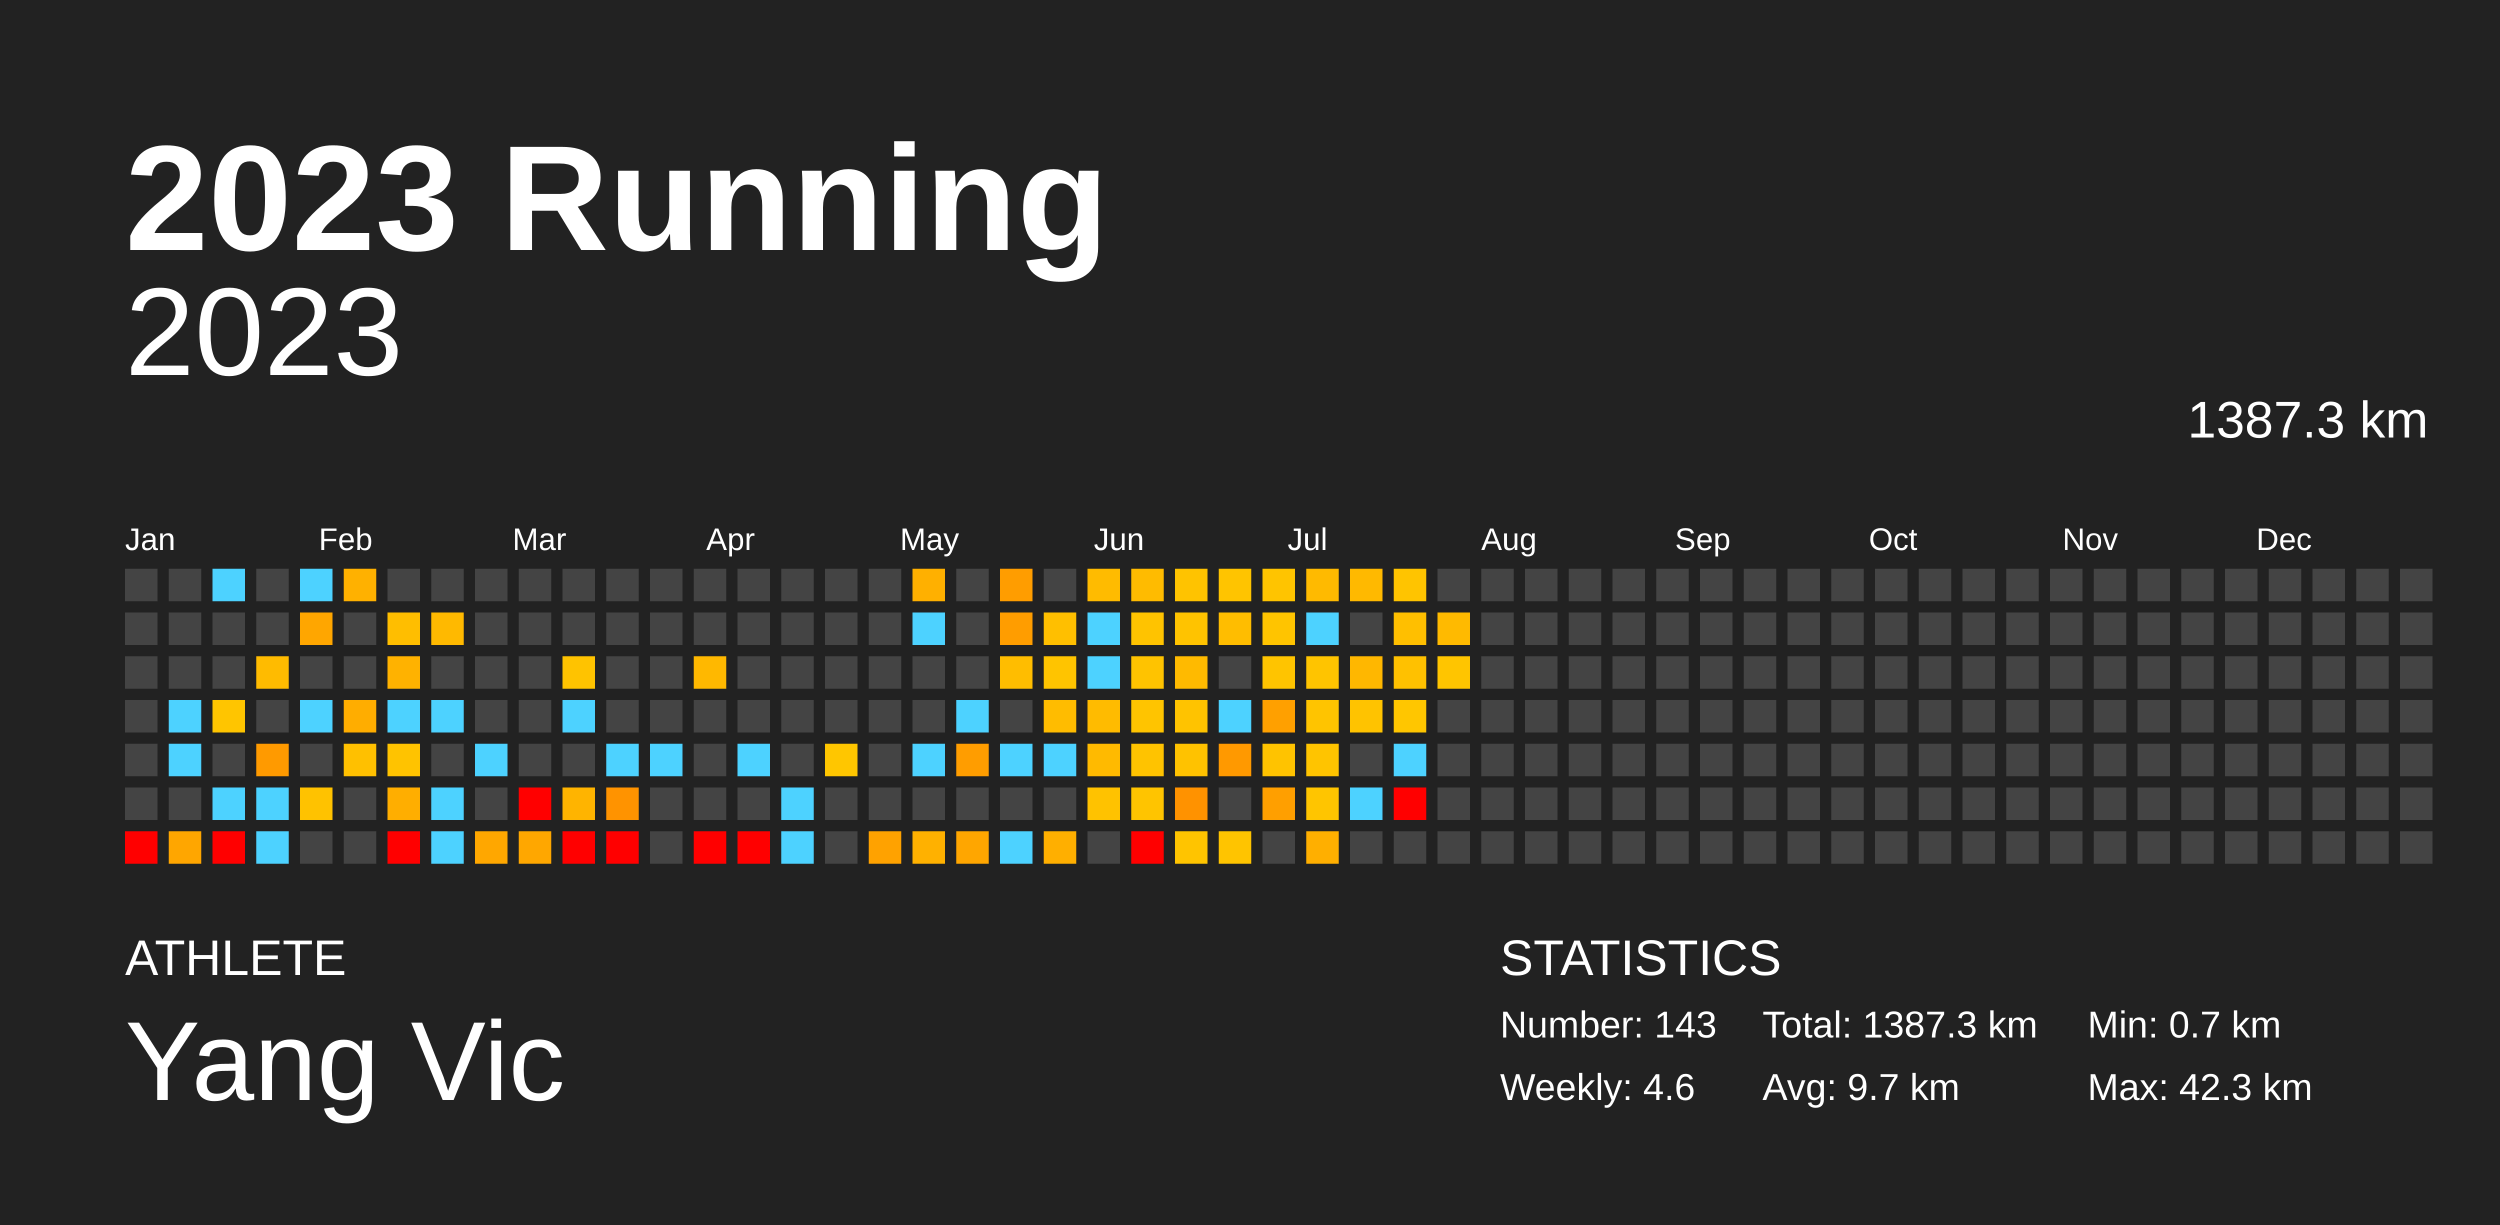
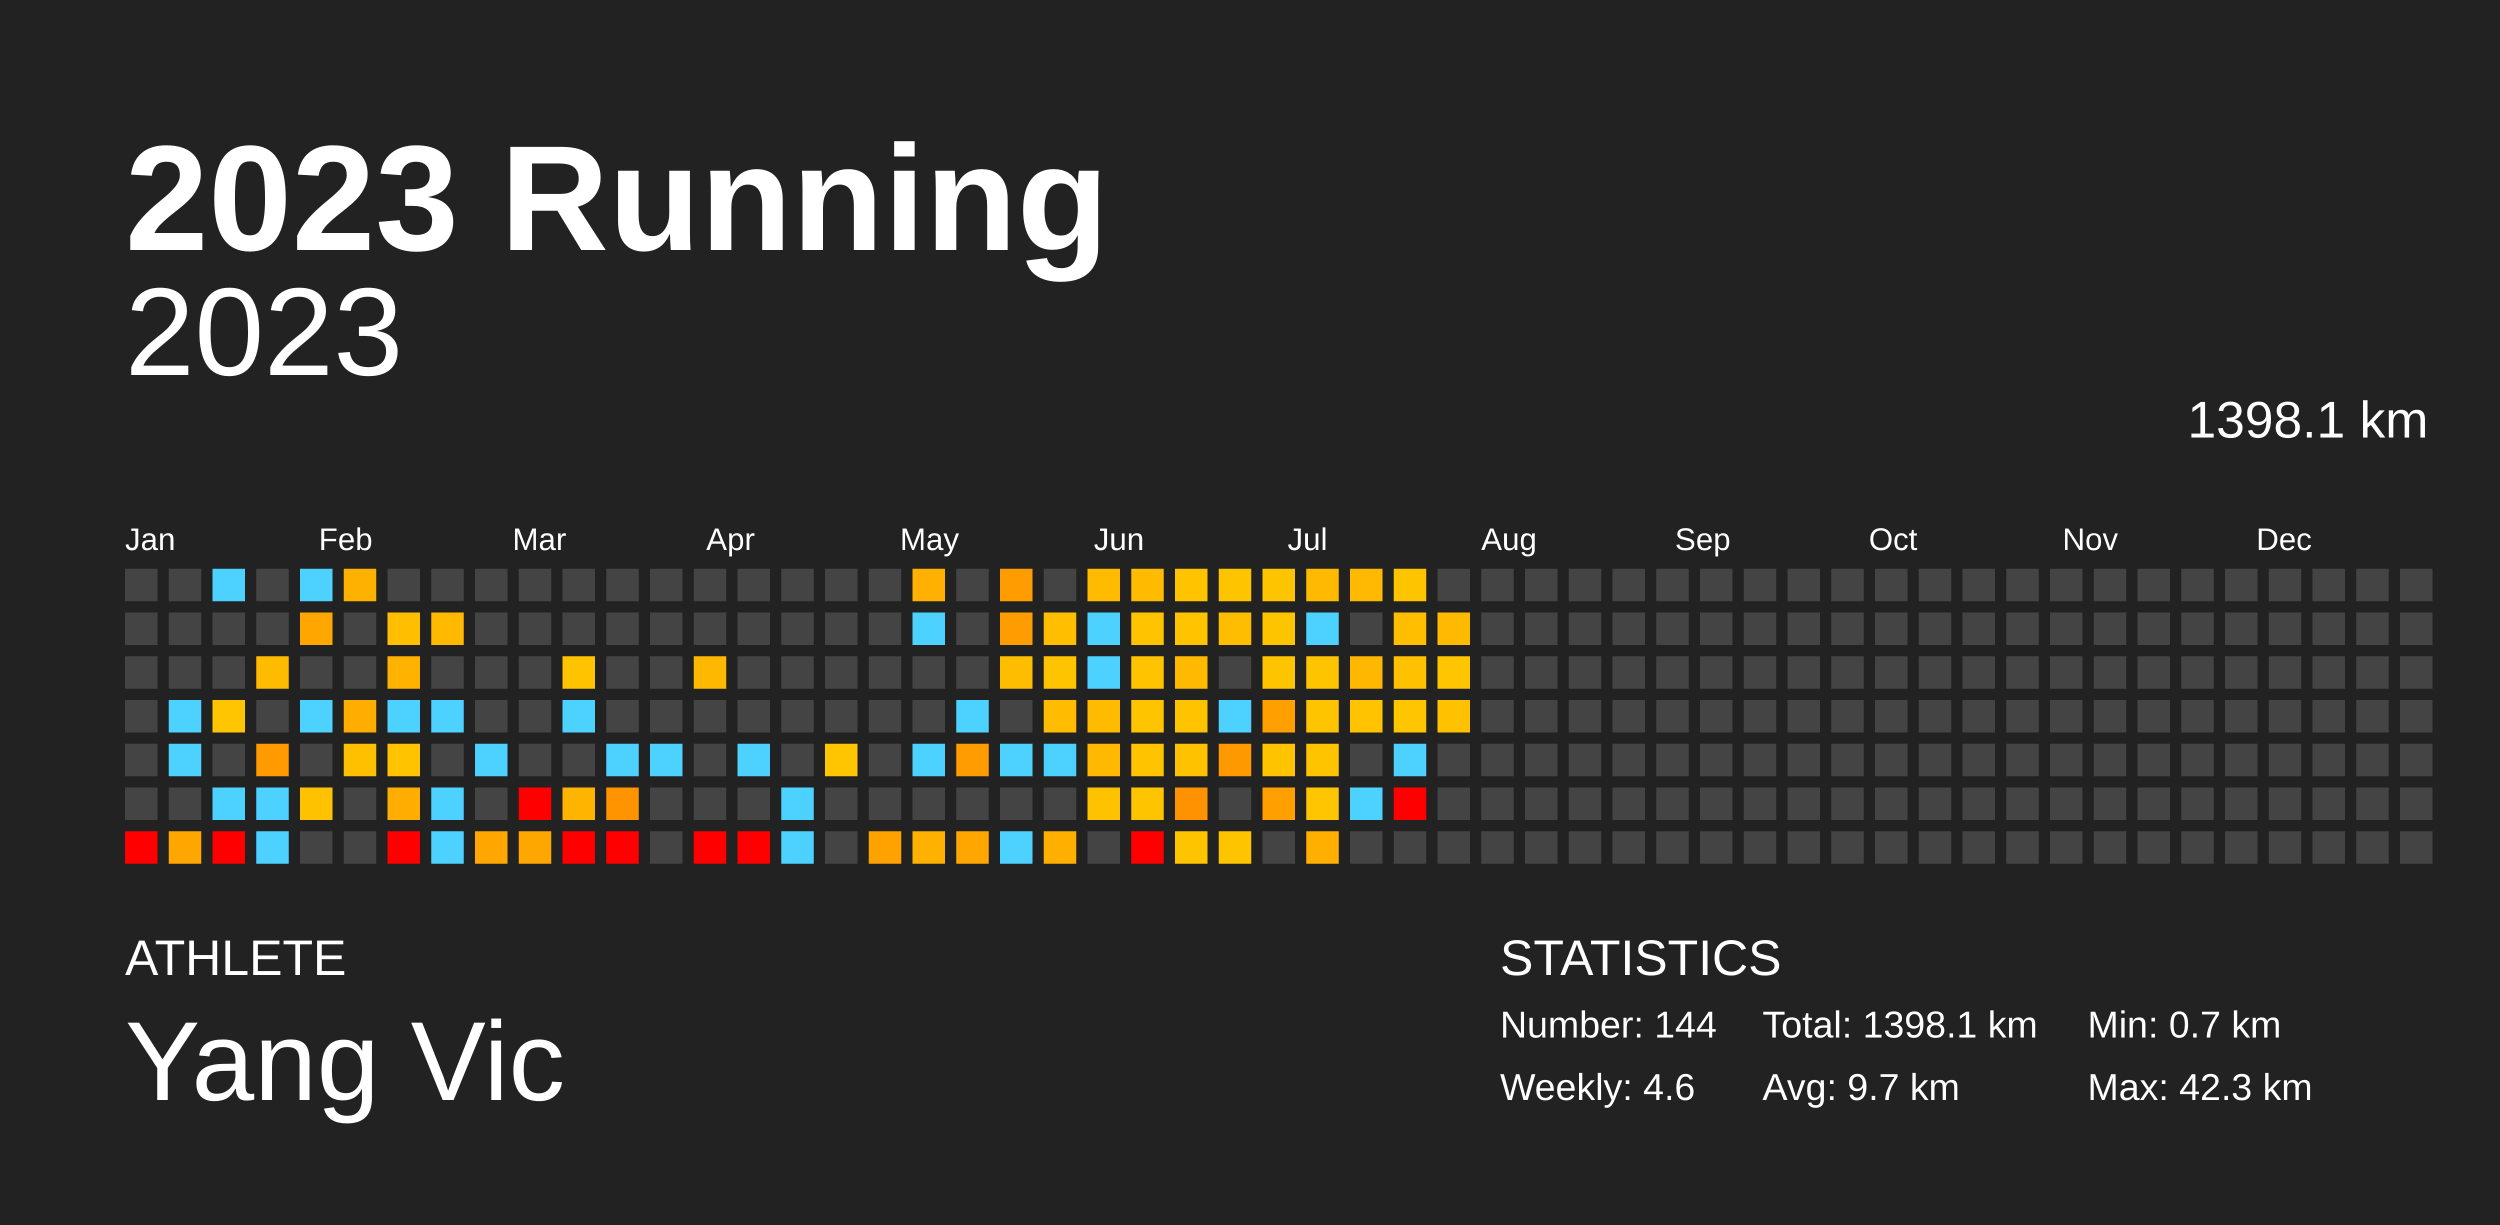
<svg xmlns="http://www.w3.org/2000/svg" baseProfile="full" height="98mm" version="1.1" viewBox="0,0,200,98" width="200mm">
  <defs />
  <rect fill="#222222" height="98" width="200" x="0" y="0" />
  <text fill="#FFFFFF" style="font-size:12px; font-family:Arial; font-weight:bold;" x="10" y="20">2023 Running</text>
  <text fill="#FFFFFF" style="font-size:4px; font-family:Arial" x="10" y="78">ATHLETE</text>
  <text fill="#FFFFFF" style="font-size:9px; font-family:Arial" x="10" y="88">Yang Vic</text>
  <text fill="#FFFFFF" style="font-size:4px; font-family:Arial" x="120" y="78">STATISTICS</text>
-   <text fill="#FFFFFF" style="font-size:3px; font-family:Arial" x="120" y="83">Number: 143</text>
+   <text fill="#FFFFFF" style="font-size:3px; font-family:Arial" x="120" y="83">Number: 144</text>
  <text fill="#FFFFFF" style="font-size:3px; font-family:Arial" x="120" y="88">Weekly: 4.6</text>
-   <text fill="#FFFFFF" style="font-size:3px; font-family:Arial" x="141" y="83">Total: 1387.3 km</text>
+   <text fill="#FFFFFF" style="font-size:3px; font-family:Arial" x="141" y="83">Total: 1398.1 km</text>
  <text fill="#FFFFFF" style="font-size:3px; font-family:Arial" x="141" y="88">Avg: 9.7 km</text>
  <text fill="#FFFFFF" style="font-size:3px; font-family:Arial" x="167" y="83">Min: 0.7 km</text>
  <text fill="#FFFFFF" style="font-size:3px; font-family:Arial" x="167" y="88">Max: 42.3 km</text>
  <text alignment-baseline="hanging" fill="#FFFFFF" style="font-size:10.0px; font-family:Arial;" x="10" y="30">2023</text>
-   <text alignment-baseline="hanging" fill="#FFFFFF" style="font-size:4.125px; font-family:Arial;" x="175" y="35">1387.3 km</text>
+   <text alignment-baseline="hanging" fill="#FFFFFF" style="font-size:4.125px; font-family:Arial;" x="175" y="35">1398.1 km</text>
  <text fill="#FFFFFF" style="font-size:2.5px; font-family:Arial" x="10.0" y="44">Jan</text>
  <text fill="#FFFFFF" style="font-size:2.5px; font-family:Arial" x="25.5" y="44">Feb</text>
  <text fill="#FFFFFF" style="font-size:2.5px; font-family:Arial" x="41.0" y="44">Mar</text>
  <text fill="#FFFFFF" style="font-size:2.5px; font-family:Arial" x="56.5" y="44">Apr</text>
  <text fill="#FFFFFF" style="font-size:2.5px; font-family:Arial" x="72.0" y="44">May</text>
  <text fill="#FFFFFF" style="font-size:2.5px; font-family:Arial" x="87.5" y="44">Jun</text>
  <text fill="#FFFFFF" style="font-size:2.5px; font-family:Arial" x="103.0" y="44">Jul</text>
  <text fill="#FFFFFF" style="font-size:2.5px; font-family:Arial" x="118.5" y="44">Aug</text>
  <text fill="#FFFFFF" style="font-size:2.5px; font-family:Arial" x="134.0" y="44">Sep</text>
  <text fill="#FFFFFF" style="font-size:2.5px; font-family:Arial" x="149.5" y="44">Oct</text>
  <text fill="#FFFFFF" style="font-size:2.5px; font-family:Arial" x="165.0" y="44">Nov</text>
  <text fill="#FFFFFF" style="font-size:2.5px; font-family:Arial" x="180.5" y="44">Dec</text>
  <rect fill="#444444" height="2.6" width="2.6" x="10.0" y="45.5" />
  <rect fill="#444444" height="2.6" width="2.6" x="10.0" y="49.0" />
  <rect fill="#444444" height="2.6" width="2.6" x="10.0" y="52.5" />
  <rect fill="#444444" height="2.6" width="2.6" x="10.0" y="56.0" />
  <rect fill="#444444" height="2.6" width="2.6" x="10.0" y="59.5" />
  <rect fill="#444444" height="2.6" width="2.6" x="10.0" y="63.0" />
  <rect fill="red" height="2.6" width="2.6" x="10.0" y="66.5" />
  <rect fill="#444444" height="2.6" width="2.6" x="13.5" y="45.5" />
  <rect fill="#444444" height="2.6" width="2.6" x="13.5" y="49.0" />
  <rect fill="#444444" height="2.6" width="2.6" x="13.5" y="52.5" />
  <rect fill="#4dd2ff" height="2.6" width="2.6" x="13.5" y="56.0" />
  <rect fill="#4dd2ff" height="2.6" width="2.6" x="13.5" y="59.5" />
  <rect fill="#444444" height="2.6" width="2.6" x="13.5" y="63.0" />
  <rect fill="#ffa600" height="2.6" width="2.6" x="13.5" y="66.5" />
  <rect fill="#4dd2ff" height="2.6" width="2.6" x="17.0" y="45.5" />
  <rect fill="#444444" height="2.6" width="2.6" x="17.0" y="49.0" />
  <rect fill="#444444" height="2.6" width="2.6" x="17.0" y="52.5" />
  <rect fill="#ffc500" height="2.6" width="2.6" x="17.0" y="56.0" />
  <rect fill="#444444" height="2.6" width="2.6" x="17.0" y="59.5" />
  <rect fill="#4dd2ff" height="2.6" width="2.6" x="17.0" y="63.0" />
  <rect fill="red" height="2.6" width="2.6" x="17.0" y="66.5" />
  <rect fill="#444444" height="2.6" width="2.6" x="20.5" y="45.5" />
  <rect fill="#444444" height="2.6" width="2.6" x="20.5" y="49.0" />
  <rect fill="#ffbb00" height="2.6" width="2.6" x="20.5" y="52.5" />
  <rect fill="#444444" height="2.6" width="2.6" x="20.5" y="56.0" />
  <rect fill="#ff9a00" height="2.6" width="2.6" x="20.5" y="59.5" />
  <rect fill="#4dd2ff" height="2.6" width="2.6" x="20.5" y="63.0" />
  <rect fill="#4dd2ff" height="2.6" width="2.6" x="20.5" y="66.5" />
  <rect fill="#4dd2ff" height="2.6" width="2.6" x="24.0" y="45.5" />
  <rect fill="#ffa600" height="2.6" width="2.6" x="24.0" y="49.0" />
  <rect fill="#444444" height="2.6" width="2.6" x="24.0" y="52.5" />
  <rect fill="#4dd2ff" height="2.6" width="2.6" x="24.0" y="56.0" />
  <rect fill="#444444" height="2.6" width="2.6" x="24.0" y="59.5" />
  <rect fill="#ffc200" height="2.6" width="2.6" x="24.0" y="63.0" />
  <rect fill="#444444" height="2.6" width="2.6" x="24.0" y="66.5" />
  <rect fill="#ffb100" height="2.6" width="2.6" x="27.5" y="45.5" />
  <rect fill="#444444" height="2.6" width="2.6" x="27.5" y="49.0" />
  <rect fill="#444444" height="2.6" width="2.6" x="27.5" y="52.5" />
  <rect fill="#ffad00" height="2.6" width="2.6" x="27.5" y="56.0" />
  <rect fill="#ffc000" height="2.6" width="2.6" x="27.5" y="59.5" />
  <rect fill="#444444" height="2.6" width="2.6" x="27.5" y="63.0" />
  <rect fill="#444444" height="2.6" width="2.6" x="27.5" y="66.5" />
  <rect fill="#444444" height="2.6" width="2.6" x="31.0" y="45.5" />
  <rect fill="#ffbe00" height="2.6" width="2.6" x="31.0" y="49.0" />
  <rect fill="#ffb200" height="2.6" width="2.6" x="31.0" y="52.5" />
  <rect fill="#4dd2ff" height="2.6" width="2.6" x="31.0" y="56.0" />
  <rect fill="#ffc300" height="2.6" width="2.6" x="31.0" y="59.5" />
  <rect fill="#ffae00" height="2.6" width="2.6" x="31.0" y="63.0" />
  <rect fill="red" height="2.6" width="2.6" x="31.0" y="66.5" />
  <rect fill="#444444" height="2.6" width="2.6" x="34.5" y="45.5" />
  <rect fill="#ffb900" height="2.6" width="2.6" x="34.5" y="49.0" />
  <rect fill="#444444" height="2.6" width="2.6" x="34.5" y="52.5" />
  <rect fill="#4dd2ff" height="2.6" width="2.6" x="34.5" y="56.0" />
  <rect fill="#444444" height="2.6" width="2.6" x="34.5" y="59.5" />
  <rect fill="#4dd2ff" height="2.6" width="2.6" x="34.5" y="63.0" />
  <rect fill="#4dd2ff" height="2.6" width="2.6" x="34.5" y="66.5" />
  <rect fill="#444444" height="2.6" width="2.6" x="38.0" y="45.5" />
  <rect fill="#444444" height="2.6" width="2.6" x="38.0" y="49.0" />
  <rect fill="#444444" height="2.6" width="2.6" x="38.0" y="52.5" />
  <rect fill="#444444" height="2.6" width="2.6" x="38.0" y="56.0" />
  <rect fill="#4dd2ff" height="2.6" width="2.6" x="38.0" y="59.5" />
  <rect fill="#444444" height="2.6" width="2.6" x="38.0" y="63.0" />
  <rect fill="#ffa700" height="2.6" width="2.6" x="38.0" y="66.5" />
  <rect fill="#444444" height="2.6" width="2.6" x="41.5" y="45.5" />
  <rect fill="#444444" height="2.6" width="2.6" x="41.5" y="49.0" />
  <rect fill="#444444" height="2.6" width="2.6" x="41.5" y="52.5" />
  <rect fill="#444444" height="2.6" width="2.6" x="41.5" y="56.0" />
  <rect fill="#444444" height="2.6" width="2.6" x="41.5" y="59.5" />
  <rect fill="red" height="2.6" width="2.6" x="41.5" y="63.0" />
  <rect fill="#ffa700" height="2.6" width="2.6" x="41.5" y="66.5" />
  <rect fill="#444444" height="2.6" width="2.6" x="45.0" y="45.5" />
  <rect fill="#444444" height="2.6" width="2.6" x="45.0" y="49.0" />
  <rect fill="#ffc300" height="2.6" width="2.6" x="45.0" y="52.5" />
  <rect fill="#4dd2ff" height="2.6" width="2.6" x="45.0" y="56.0" />
  <rect fill="#444444" height="2.6" width="2.6" x="45.0" y="59.5" />
  <rect fill="#ffb400" height="2.6" width="2.6" x="45.0" y="63.0" />
  <rect fill="red" height="2.6" width="2.6" x="45.0" y="66.5" />
  <rect fill="#444444" height="2.6" width="2.6" x="48.5" y="45.5" />
  <rect fill="#444444" height="2.6" width="2.6" x="48.5" y="49.0" />
  <rect fill="#444444" height="2.6" width="2.6" x="48.5" y="52.5" />
  <rect fill="#444444" height="2.6" width="2.6" x="48.5" y="56.0" />
  <rect fill="#4dd2ff" height="2.6" width="2.6" x="48.5" y="59.5" />
  <rect fill="#ff9300" height="2.6" width="2.6" x="48.5" y="63.0" />
  <rect fill="red" height="2.6" width="2.6" x="48.5" y="66.5" />
  <rect fill="#444444" height="2.6" width="2.6" x="52.0" y="45.5" />
  <rect fill="#444444" height="2.6" width="2.6" x="52.0" y="49.0" />
  <rect fill="#444444" height="2.6" width="2.6" x="52.0" y="52.5" />
  <rect fill="#444444" height="2.6" width="2.6" x="52.0" y="56.0" />
  <rect fill="#4dd2ff" height="2.6" width="2.6" x="52.0" y="59.5" />
  <rect fill="#444444" height="2.6" width="2.6" x="52.0" y="63.0" />
  <rect fill="#444444" height="2.6" width="2.6" x="52.0" y="66.5" />
  <rect fill="#444444" height="2.6" width="2.6" x="55.5" y="45.5" />
  <rect fill="#444444" height="2.6" width="2.6" x="55.5" y="49.0" />
  <rect fill="#ffb800" height="2.6" width="2.6" x="55.5" y="52.5" />
  <rect fill="#444444" height="2.6" width="2.6" x="55.5" y="56.0" />
  <rect fill="#444444" height="2.6" width="2.6" x="55.5" y="59.5" />
  <rect fill="#444444" height="2.6" width="2.6" x="55.5" y="63.0" />
  <rect fill="red" height="2.6" width="2.6" x="55.5" y="66.5" />
  <rect fill="#444444" height="2.6" width="2.6" x="59.0" y="45.5" />
  <rect fill="#444444" height="2.6" width="2.6" x="59.0" y="49.0" />
  <rect fill="#444444" height="2.6" width="2.6" x="59.0" y="52.5" />
  <rect fill="#444444" height="2.6" width="2.6" x="59.0" y="56.0" />
  <rect fill="#4dd2ff" height="2.6" width="2.6" x="59.0" y="59.5" />
  <rect fill="#444444" height="2.6" width="2.6" x="59.0" y="63.0" />
  <rect fill="red" height="2.6" width="2.6" x="59.0" y="66.5" />
  <rect fill="#444444" height="2.6" width="2.6" x="62.5" y="45.5" />
  <rect fill="#444444" height="2.6" width="2.6" x="62.5" y="49.0" />
  <rect fill="#444444" height="2.6" width="2.6" x="62.5" y="52.5" />
  <rect fill="#444444" height="2.6" width="2.6" x="62.5" y="56.0" />
  <rect fill="#444444" height="2.6" width="2.6" x="62.5" y="59.5" />
  <rect fill="#4dd2ff" height="2.6" width="2.6" x="62.5" y="63.0" />
  <rect fill="#4dd2ff" height="2.6" width="2.6" x="62.5" y="66.5" />
  <rect fill="#444444" height="2.6" width="2.6" x="66.0" y="45.5" />
  <rect fill="#444444" height="2.6" width="2.6" x="66.0" y="49.0" />
  <rect fill="#444444" height="2.6" width="2.6" x="66.0" y="52.5" />
  <rect fill="#444444" height="2.6" width="2.6" x="66.0" y="56.0" />
  <rect fill="#ffc600" height="2.6" width="2.6" x="66.0" y="59.5" />
  <rect fill="#444444" height="2.6" width="2.6" x="66.0" y="63.0" />
  <rect fill="#444444" height="2.6" width="2.6" x="66.0" y="66.5" />
  <rect fill="#444444" height="2.6" width="2.6" x="69.5" y="45.5" />
  <rect fill="#444444" height="2.6" width="2.6" x="69.5" y="49.0" />
  <rect fill="#444444" height="2.6" width="2.6" x="69.5" y="52.5" />
  <rect fill="#444444" height="2.6" width="2.6" x="69.5" y="56.0" />
  <rect fill="#444444" height="2.6" width="2.6" x="69.5" y="59.5" />
  <rect fill="#444444" height="2.6" width="2.6" x="69.5" y="63.0" />
  <rect fill="#ffa200" height="2.6" width="2.6" x="69.5" y="66.5" />
  <rect fill="#ffb000" height="2.6" width="2.6" x="73.0" y="45.5" />
  <rect fill="#4dd2ff" height="2.6" width="2.6" x="73.0" y="49.0" />
  <rect fill="#444444" height="2.6" width="2.6" x="73.0" y="52.5" />
  <rect fill="#444444" height="2.6" width="2.6" x="73.0" y="56.0" />
  <rect fill="#4dd2ff" height="2.6" width="2.6" x="73.0" y="59.5" />
  <rect fill="#444444" height="2.6" width="2.6" x="73.0" y="63.0" />
  <rect fill="#ffb100" height="2.6" width="2.6" x="73.0" y="66.5" />
  <rect fill="#444444" height="2.6" width="2.6" x="76.5" y="45.5" />
  <rect fill="#444444" height="2.6" width="2.6" x="76.5" y="49.0" />
  <rect fill="#444444" height="2.6" width="2.6" x="76.5" y="52.5" />
  <rect fill="#4dd2ff" height="2.6" width="2.6" x="76.5" y="56.0" />
  <rect fill="#ff9d00" height="2.6" width="2.6" x="76.5" y="59.5" />
  <rect fill="#444444" height="2.6" width="2.6" x="76.5" y="63.0" />
  <rect fill="#ffa600" height="2.6" width="2.6" x="76.5" y="66.5" />
  <rect fill="#ff9d00" height="2.6" width="2.6" x="80.0" y="45.5" />
  <rect fill="#ff9d00" height="2.6" width="2.6" x="80.0" y="49.0" />
  <rect fill="#ffbd00" height="2.6" width="2.6" x="80.0" y="52.5" />
  <rect fill="#444444" height="2.6" width="2.6" x="80.0" y="56.0" />
  <rect fill="#4dd2ff" height="2.6" width="2.6" x="80.0" y="59.5" />
  <rect fill="#444444" height="2.6" width="2.6" x="80.0" y="63.0" />
  <rect fill="#4dd2ff" height="2.6" width="2.6" x="80.0" y="66.5" />
  <rect fill="#444444" height="2.6" width="2.6" x="83.5" y="45.5" />
  <rect fill="#ffbf00" height="2.6" width="2.6" x="83.5" y="49.0" />
  <rect fill="#ffc400" height="2.6" width="2.6" x="83.5" y="52.5" />
  <rect fill="#ffbc00" height="2.6" width="2.6" x="83.5" y="56.0" />
  <rect fill="#4dd2ff" height="2.6" width="2.6" x="83.5" y="59.5" />
  <rect fill="#444444" height="2.6" width="2.6" x="83.5" y="63.0" />
  <rect fill="#ffaf00" height="2.6" width="2.6" x="83.5" y="66.5" />
  <rect fill="#ffbb00" height="2.6" width="2.6" x="87.0" y="45.5" />
  <rect fill="#4dd2ff" height="2.6" width="2.6" x="87.0" y="49.0" />
  <rect fill="#4dd2ff" height="2.6" width="2.6" x="87.0" y="52.5" />
  <rect fill="#ffbb00" height="2.6" width="2.6" x="87.0" y="56.0" />
  <rect fill="#ffba00" height="2.6" width="2.6" x="87.0" y="59.5" />
  <rect fill="#ffc200" height="2.6" width="2.6" x="87.0" y="63.0" />
  <rect fill="#444444" height="2.6" width="2.6" x="87.0" y="66.5" />
  <rect fill="#ffbb00" height="2.6" width="2.6" x="90.5" y="45.5" />
  <rect fill="#ffc300" height="2.6" width="2.6" x="90.5" y="49.0" />
  <rect fill="#ffc300" height="2.6" width="2.6" x="90.5" y="52.5" />
  <rect fill="#ffc400" height="2.6" width="2.6" x="90.5" y="56.0" />
  <rect fill="#ffc300" height="2.6" width="2.6" x="90.5" y="59.5" />
  <rect fill="#ffc400" height="2.6" width="2.6" x="90.5" y="63.0" />
  <rect fill="red" height="2.6" width="2.6" x="90.5" y="66.5" />
  <rect fill="#ffc300" height="2.6" width="2.6" x="94.0" y="45.5" />
  <rect fill="#ffc300" height="2.6" width="2.6" x="94.0" y="49.0" />
  <rect fill="#ffba00" height="2.6" width="2.6" x="94.0" y="52.5" />
  <rect fill="#ffc300" height="2.6" width="2.6" x="94.0" y="56.0" />
  <rect fill="#ffc200" height="2.6" width="2.6" x="94.0" y="59.5" />
  <rect fill="#ff9200" height="2.6" width="2.6" x="94.0" y="63.0" />
  <rect fill="#ffc400" height="2.6" width="2.6" x="94.0" y="66.5" />
  <rect fill="#ffc400" height="2.6" width="2.6" x="97.5" y="45.5" />
  <rect fill="#ffbd00" height="2.6" width="2.6" x="97.5" y="49.0" />
  <rect fill="#444444" height="2.6" width="2.6" x="97.5" y="52.5" />
  <rect fill="#4dd2ff" height="2.6" width="2.6" x="97.5" y="56.0" />
  <rect fill="#ff9900" height="2.6" width="2.6" x="97.5" y="59.5" />
  <rect fill="#444444" height="2.6" width="2.6" x="97.5" y="63.0" />
  <rect fill="#ffc400" height="2.6" width="2.6" x="97.5" y="66.5" />
  <rect fill="#ffc400" height="2.6" width="2.6" x="101.0" y="45.5" />
  <rect fill="#ffc400" height="2.6" width="2.6" x="101.0" y="49.0" />
  <rect fill="#ffc400" height="2.6" width="2.6" x="101.0" y="52.5" />
  <rect fill="#ffa000" height="2.6" width="2.6" x="101.0" y="56.0" />
  <rect fill="#ffc300" height="2.6" width="2.6" x="101.0" y="59.5" />
  <rect fill="#ff9f00" height="2.6" width="2.6" x="101.0" y="63.0" />
  <rect fill="#444444" height="2.6" width="2.6" x="101.0" y="66.5" />
  <rect fill="#ffba00" height="2.6" width="2.6" x="104.5" y="45.5" />
  <rect fill="#4dd2ff" height="2.6" width="2.6" x="104.5" y="49.0" />
  <rect fill="#ffc400" height="2.6" width="2.6" x="104.5" y="52.5" />
  <rect fill="#ffc400" height="2.6" width="2.6" x="104.5" y="56.0" />
  <rect fill="#ffc400" height="2.6" width="2.6" x="104.5" y="59.5" />
  <rect fill="#ffc500" height="2.6" width="2.6" x="104.5" y="63.0" />
  <rect fill="#ffaf00" height="2.6" width="2.6" x="104.5" y="66.5" />
  <rect fill="#ffb900" height="2.6" width="2.6" x="108.0" y="45.5" />
  <rect fill="#444444" height="2.6" width="2.6" x="108.0" y="49.0" />
  <rect fill="#ffb700" height="2.6" width="2.6" x="108.0" y="52.5" />
  <rect fill="#ffc300" height="2.6" width="2.6" x="108.0" y="56.0" />
  <rect fill="#444444" height="2.6" width="2.6" x="108.0" y="59.5" />
  <rect fill="#4dd2ff" height="2.6" width="2.6" x="108.0" y="63.0" />
  <rect fill="#444444" height="2.6" width="2.6" x="108.0" y="66.5" />
  <rect fill="#ffc400" height="2.6" width="2.6" x="111.5" y="45.5" />
  <rect fill="#ffbf00" height="2.6" width="2.6" x="111.5" y="49.0" />
  <rect fill="#ffc100" height="2.6" width="2.6" x="111.5" y="52.5" />
  <rect fill="#ffc600" height="2.6" width="2.6" x="111.5" y="56.0" />
  <rect fill="#4dd2ff" height="2.6" width="2.6" x="111.5" y="59.5" />
  <rect fill="red" height="2.6" width="2.6" x="111.5" y="63.0" />
  <rect fill="#444444" height="2.6" width="2.6" x="111.5" y="66.5" />
  <rect fill="#444444" height="2.6" width="2.6" x="115.0" y="45.5" />
  <rect fill="#ffba00" height="2.6" width="2.6" x="115.0" y="49.0" />
  <rect fill="#ffc500" height="2.6" width="2.6" x="115.0" y="52.5" />
-   <rect fill="#444444" height="2.6" width="2.6" x="115.0" y="56.0" />
+   <rect fill="#ffc100" height="2.6" width="2.6" x="115.0" y="56.0" />
  <rect fill="#444444" height="2.6" width="2.6" x="115.0" y="59.5" />
  <rect fill="#444444" height="2.6" width="2.6" x="115.0" y="63.0" />
  <rect fill="#444444" height="2.6" width="2.6" x="115.0" y="66.5" />
  <rect fill="#444444" height="2.6" width="2.6" x="118.5" y="45.5" />
  <rect fill="#444444" height="2.6" width="2.6" x="118.5" y="49.0" />
  <rect fill="#444444" height="2.6" width="2.6" x="118.5" y="52.5" />
  <rect fill="#444444" height="2.6" width="2.6" x="118.5" y="56.0" />
  <rect fill="#444444" height="2.6" width="2.6" x="118.5" y="59.5" />
  <rect fill="#444444" height="2.6" width="2.6" x="118.5" y="63.0" />
  <rect fill="#444444" height="2.6" width="2.6" x="118.5" y="66.5" />
  <rect fill="#444444" height="2.6" width="2.6" x="122.0" y="45.5" />
  <rect fill="#444444" height="2.6" width="2.6" x="122.0" y="49.0" />
  <rect fill="#444444" height="2.6" width="2.6" x="122.0" y="52.5" />
  <rect fill="#444444" height="2.6" width="2.6" x="122.0" y="56.0" />
  <rect fill="#444444" height="2.6" width="2.6" x="122.0" y="59.5" />
  <rect fill="#444444" height="2.6" width="2.6" x="122.0" y="63.0" />
  <rect fill="#444444" height="2.6" width="2.6" x="122.0" y="66.5" />
  <rect fill="#444444" height="2.6" width="2.6" x="125.5" y="45.5" />
  <rect fill="#444444" height="2.6" width="2.6" x="125.5" y="49.0" />
  <rect fill="#444444" height="2.6" width="2.6" x="125.5" y="52.5" />
  <rect fill="#444444" height="2.6" width="2.6" x="125.5" y="56.0" />
  <rect fill="#444444" height="2.6" width="2.6" x="125.5" y="59.5" />
  <rect fill="#444444" height="2.6" width="2.6" x="125.5" y="63.0" />
  <rect fill="#444444" height="2.6" width="2.6" x="125.5" y="66.5" />
  <rect fill="#444444" height="2.6" width="2.6" x="129.0" y="45.5" />
  <rect fill="#444444" height="2.6" width="2.6" x="129.0" y="49.0" />
  <rect fill="#444444" height="2.6" width="2.6" x="129.0" y="52.5" />
  <rect fill="#444444" height="2.6" width="2.6" x="129.0" y="56.0" />
  <rect fill="#444444" height="2.6" width="2.6" x="129.0" y="59.5" />
  <rect fill="#444444" height="2.6" width="2.6" x="129.0" y="63.0" />
  <rect fill="#444444" height="2.6" width="2.6" x="129.0" y="66.5" />
  <rect fill="#444444" height="2.6" width="2.6" x="132.5" y="45.5" />
  <rect fill="#444444" height="2.6" width="2.6" x="132.5" y="49.0" />
  <rect fill="#444444" height="2.6" width="2.6" x="132.5" y="52.5" />
  <rect fill="#444444" height="2.6" width="2.6" x="132.5" y="56.0" />
  <rect fill="#444444" height="2.6" width="2.6" x="132.5" y="59.5" />
  <rect fill="#444444" height="2.6" width="2.6" x="132.5" y="63.0" />
  <rect fill="#444444" height="2.6" width="2.6" x="132.5" y="66.5" />
  <rect fill="#444444" height="2.6" width="2.6" x="136.0" y="45.5" />
  <rect fill="#444444" height="2.6" width="2.6" x="136.0" y="49.0" />
  <rect fill="#444444" height="2.6" width="2.6" x="136.0" y="52.5" />
  <rect fill="#444444" height="2.6" width="2.6" x="136.0" y="56.0" />
  <rect fill="#444444" height="2.6" width="2.6" x="136.0" y="59.5" />
  <rect fill="#444444" height="2.6" width="2.6" x="136.0" y="63.0" />
  <rect fill="#444444" height="2.6" width="2.6" x="136.0" y="66.5" />
  <rect fill="#444444" height="2.6" width="2.6" x="139.5" y="45.5" />
  <rect fill="#444444" height="2.6" width="2.6" x="139.5" y="49.0" />
  <rect fill="#444444" height="2.6" width="2.6" x="139.5" y="52.5" />
  <rect fill="#444444" height="2.6" width="2.6" x="139.5" y="56.0" />
  <rect fill="#444444" height="2.6" width="2.6" x="139.5" y="59.5" />
  <rect fill="#444444" height="2.6" width="2.6" x="139.5" y="63.0" />
  <rect fill="#444444" height="2.6" width="2.6" x="139.5" y="66.5" />
  <rect fill="#444444" height="2.6" width="2.6" x="143.0" y="45.5" />
  <rect fill="#444444" height="2.6" width="2.6" x="143.0" y="49.0" />
  <rect fill="#444444" height="2.6" width="2.6" x="143.0" y="52.5" />
  <rect fill="#444444" height="2.6" width="2.6" x="143.0" y="56.0" />
  <rect fill="#444444" height="2.6" width="2.6" x="143.0" y="59.5" />
  <rect fill="#444444" height="2.6" width="2.6" x="143.0" y="63.0" />
  <rect fill="#444444" height="2.6" width="2.6" x="143.0" y="66.5" />
  <rect fill="#444444" height="2.6" width="2.6" x="146.5" y="45.5" />
  <rect fill="#444444" height="2.6" width="2.6" x="146.5" y="49.0" />
  <rect fill="#444444" height="2.6" width="2.6" x="146.5" y="52.5" />
  <rect fill="#444444" height="2.6" width="2.6" x="146.5" y="56.0" />
  <rect fill="#444444" height="2.6" width="2.6" x="146.5" y="59.5" />
  <rect fill="#444444" height="2.6" width="2.6" x="146.5" y="63.0" />
  <rect fill="#444444" height="2.6" width="2.6" x="146.5" y="66.5" />
  <rect fill="#444444" height="2.6" width="2.6" x="150.0" y="45.5" />
  <rect fill="#444444" height="2.6" width="2.6" x="150.0" y="49.0" />
  <rect fill="#444444" height="2.6" width="2.6" x="150.0" y="52.5" />
  <rect fill="#444444" height="2.6" width="2.6" x="150.0" y="56.0" />
  <rect fill="#444444" height="2.6" width="2.6" x="150.0" y="59.5" />
  <rect fill="#444444" height="2.6" width="2.6" x="150.0" y="63.0" />
  <rect fill="#444444" height="2.6" width="2.6" x="150.0" y="66.5" />
  <rect fill="#444444" height="2.6" width="2.6" x="153.5" y="45.5" />
  <rect fill="#444444" height="2.6" width="2.6" x="153.5" y="49.0" />
  <rect fill="#444444" height="2.6" width="2.6" x="153.5" y="52.5" />
  <rect fill="#444444" height="2.6" width="2.6" x="153.5" y="56.0" />
  <rect fill="#444444" height="2.6" width="2.6" x="153.5" y="59.5" />
  <rect fill="#444444" height="2.6" width="2.6" x="153.5" y="63.0" />
  <rect fill="#444444" height="2.6" width="2.6" x="153.5" y="66.5" />
  <rect fill="#444444" height="2.6" width="2.6" x="157.0" y="45.5" />
  <rect fill="#444444" height="2.6" width="2.6" x="157.0" y="49.0" />
  <rect fill="#444444" height="2.6" width="2.6" x="157.0" y="52.5" />
  <rect fill="#444444" height="2.6" width="2.6" x="157.0" y="56.0" />
  <rect fill="#444444" height="2.6" width="2.6" x="157.0" y="59.5" />
  <rect fill="#444444" height="2.6" width="2.6" x="157.0" y="63.0" />
  <rect fill="#444444" height="2.6" width="2.6" x="157.0" y="66.5" />
  <rect fill="#444444" height="2.6" width="2.6" x="160.5" y="45.5" />
  <rect fill="#444444" height="2.6" width="2.6" x="160.5" y="49.0" />
  <rect fill="#444444" height="2.6" width="2.6" x="160.5" y="52.5" />
  <rect fill="#444444" height="2.6" width="2.6" x="160.5" y="56.0" />
  <rect fill="#444444" height="2.6" width="2.6" x="160.5" y="59.5" />
  <rect fill="#444444" height="2.6" width="2.6" x="160.5" y="63.0" />
  <rect fill="#444444" height="2.6" width="2.6" x="160.5" y="66.5" />
  <rect fill="#444444" height="2.6" width="2.6" x="164.0" y="45.5" />
  <rect fill="#444444" height="2.6" width="2.6" x="164.0" y="49.0" />
  <rect fill="#444444" height="2.6" width="2.6" x="164.0" y="52.5" />
  <rect fill="#444444" height="2.6" width="2.6" x="164.0" y="56.0" />
  <rect fill="#444444" height="2.6" width="2.6" x="164.0" y="59.5" />
  <rect fill="#444444" height="2.6" width="2.6" x="164.0" y="63.0" />
  <rect fill="#444444" height="2.6" width="2.6" x="164.0" y="66.5" />
  <rect fill="#444444" height="2.6" width="2.6" x="167.5" y="45.5" />
  <rect fill="#444444" height="2.6" width="2.6" x="167.5" y="49.0" />
  <rect fill="#444444" height="2.6" width="2.6" x="167.5" y="52.5" />
  <rect fill="#444444" height="2.6" width="2.6" x="167.5" y="56.0" />
  <rect fill="#444444" height="2.6" width="2.6" x="167.5" y="59.5" />
  <rect fill="#444444" height="2.6" width="2.6" x="167.5" y="63.0" />
  <rect fill="#444444" height="2.6" width="2.6" x="167.5" y="66.5" />
  <rect fill="#444444" height="2.6" width="2.6" x="171.0" y="45.5" />
  <rect fill="#444444" height="2.6" width="2.6" x="171.0" y="49.0" />
  <rect fill="#444444" height="2.6" width="2.6" x="171.0" y="52.5" />
  <rect fill="#444444" height="2.6" width="2.6" x="171.0" y="56.0" />
  <rect fill="#444444" height="2.6" width="2.6" x="171.0" y="59.5" />
  <rect fill="#444444" height="2.6" width="2.6" x="171.0" y="63.0" />
  <rect fill="#444444" height="2.6" width="2.6" x="171.0" y="66.5" />
  <rect fill="#444444" height="2.6" width="2.6" x="174.5" y="45.5" />
  <rect fill="#444444" height="2.6" width="2.6" x="174.5" y="49.0" />
  <rect fill="#444444" height="2.6" width="2.6" x="174.5" y="52.5" />
  <rect fill="#444444" height="2.6" width="2.6" x="174.5" y="56.0" />
  <rect fill="#444444" height="2.6" width="2.6" x="174.5" y="59.5" />
  <rect fill="#444444" height="2.6" width="2.6" x="174.5" y="63.0" />
  <rect fill="#444444" height="2.6" width="2.6" x="174.5" y="66.5" />
  <rect fill="#444444" height="2.6" width="2.6" x="178.0" y="45.5" />
  <rect fill="#444444" height="2.6" width="2.6" x="178.0" y="49.0" />
  <rect fill="#444444" height="2.6" width="2.6" x="178.0" y="52.5" />
  <rect fill="#444444" height="2.6" width="2.6" x="178.0" y="56.0" />
  <rect fill="#444444" height="2.6" width="2.6" x="178.0" y="59.5" />
  <rect fill="#444444" height="2.6" width="2.6" x="178.0" y="63.0" />
  <rect fill="#444444" height="2.6" width="2.6" x="178.0" y="66.5" />
  <rect fill="#444444" height="2.6" width="2.6" x="181.5" y="45.5" />
  <rect fill="#444444" height="2.6" width="2.6" x="181.5" y="49.0" />
  <rect fill="#444444" height="2.6" width="2.6" x="181.5" y="52.5" />
  <rect fill="#444444" height="2.6" width="2.6" x="181.5" y="56.0" />
  <rect fill="#444444" height="2.6" width="2.6" x="181.5" y="59.5" />
  <rect fill="#444444" height="2.6" width="2.6" x="181.5" y="63.0" />
  <rect fill="#444444" height="2.6" width="2.6" x="181.5" y="66.5" />
  <rect fill="#444444" height="2.6" width="2.6" x="185.0" y="45.5" />
  <rect fill="#444444" height="2.6" width="2.6" x="185.0" y="49.0" />
  <rect fill="#444444" height="2.6" width="2.6" x="185.0" y="52.5" />
  <rect fill="#444444" height="2.6" width="2.6" x="185.0" y="56.0" />
  <rect fill="#444444" height="2.6" width="2.6" x="185.0" y="59.5" />
  <rect fill="#444444" height="2.6" width="2.6" x="185.0" y="63.0" />
  <rect fill="#444444" height="2.6" width="2.6" x="185.0" y="66.5" />
  <rect fill="#444444" height="2.6" width="2.6" x="188.5" y="45.5" />
  <rect fill="#444444" height="2.6" width="2.6" x="188.5" y="49.0" />
  <rect fill="#444444" height="2.6" width="2.6" x="188.5" y="52.5" />
  <rect fill="#444444" height="2.6" width="2.6" x="188.5" y="56.0" />
  <rect fill="#444444" height="2.6" width="2.6" x="188.5" y="59.5" />
  <rect fill="#444444" height="2.6" width="2.6" x="188.5" y="63.0" />
  <rect fill="#444444" height="2.6" width="2.6" x="188.5" y="66.5" />
  <rect fill="#444444" height="2.6" width="2.6" x="192.0" y="45.5" />
  <rect fill="#444444" height="2.6" width="2.6" x="192.0" y="49.0" />
  <rect fill="#444444" height="2.6" width="2.6" x="192.0" y="52.5" />
  <rect fill="#444444" height="2.6" width="2.6" x="192.0" y="56.0" />
  <rect fill="#444444" height="2.6" width="2.6" x="192.0" y="59.5" />
  <rect fill="#444444" height="2.6" width="2.6" x="192.0" y="63.0" />
  <rect fill="#444444" height="2.6" width="2.6" x="192.0" y="66.5" />
</svg>
